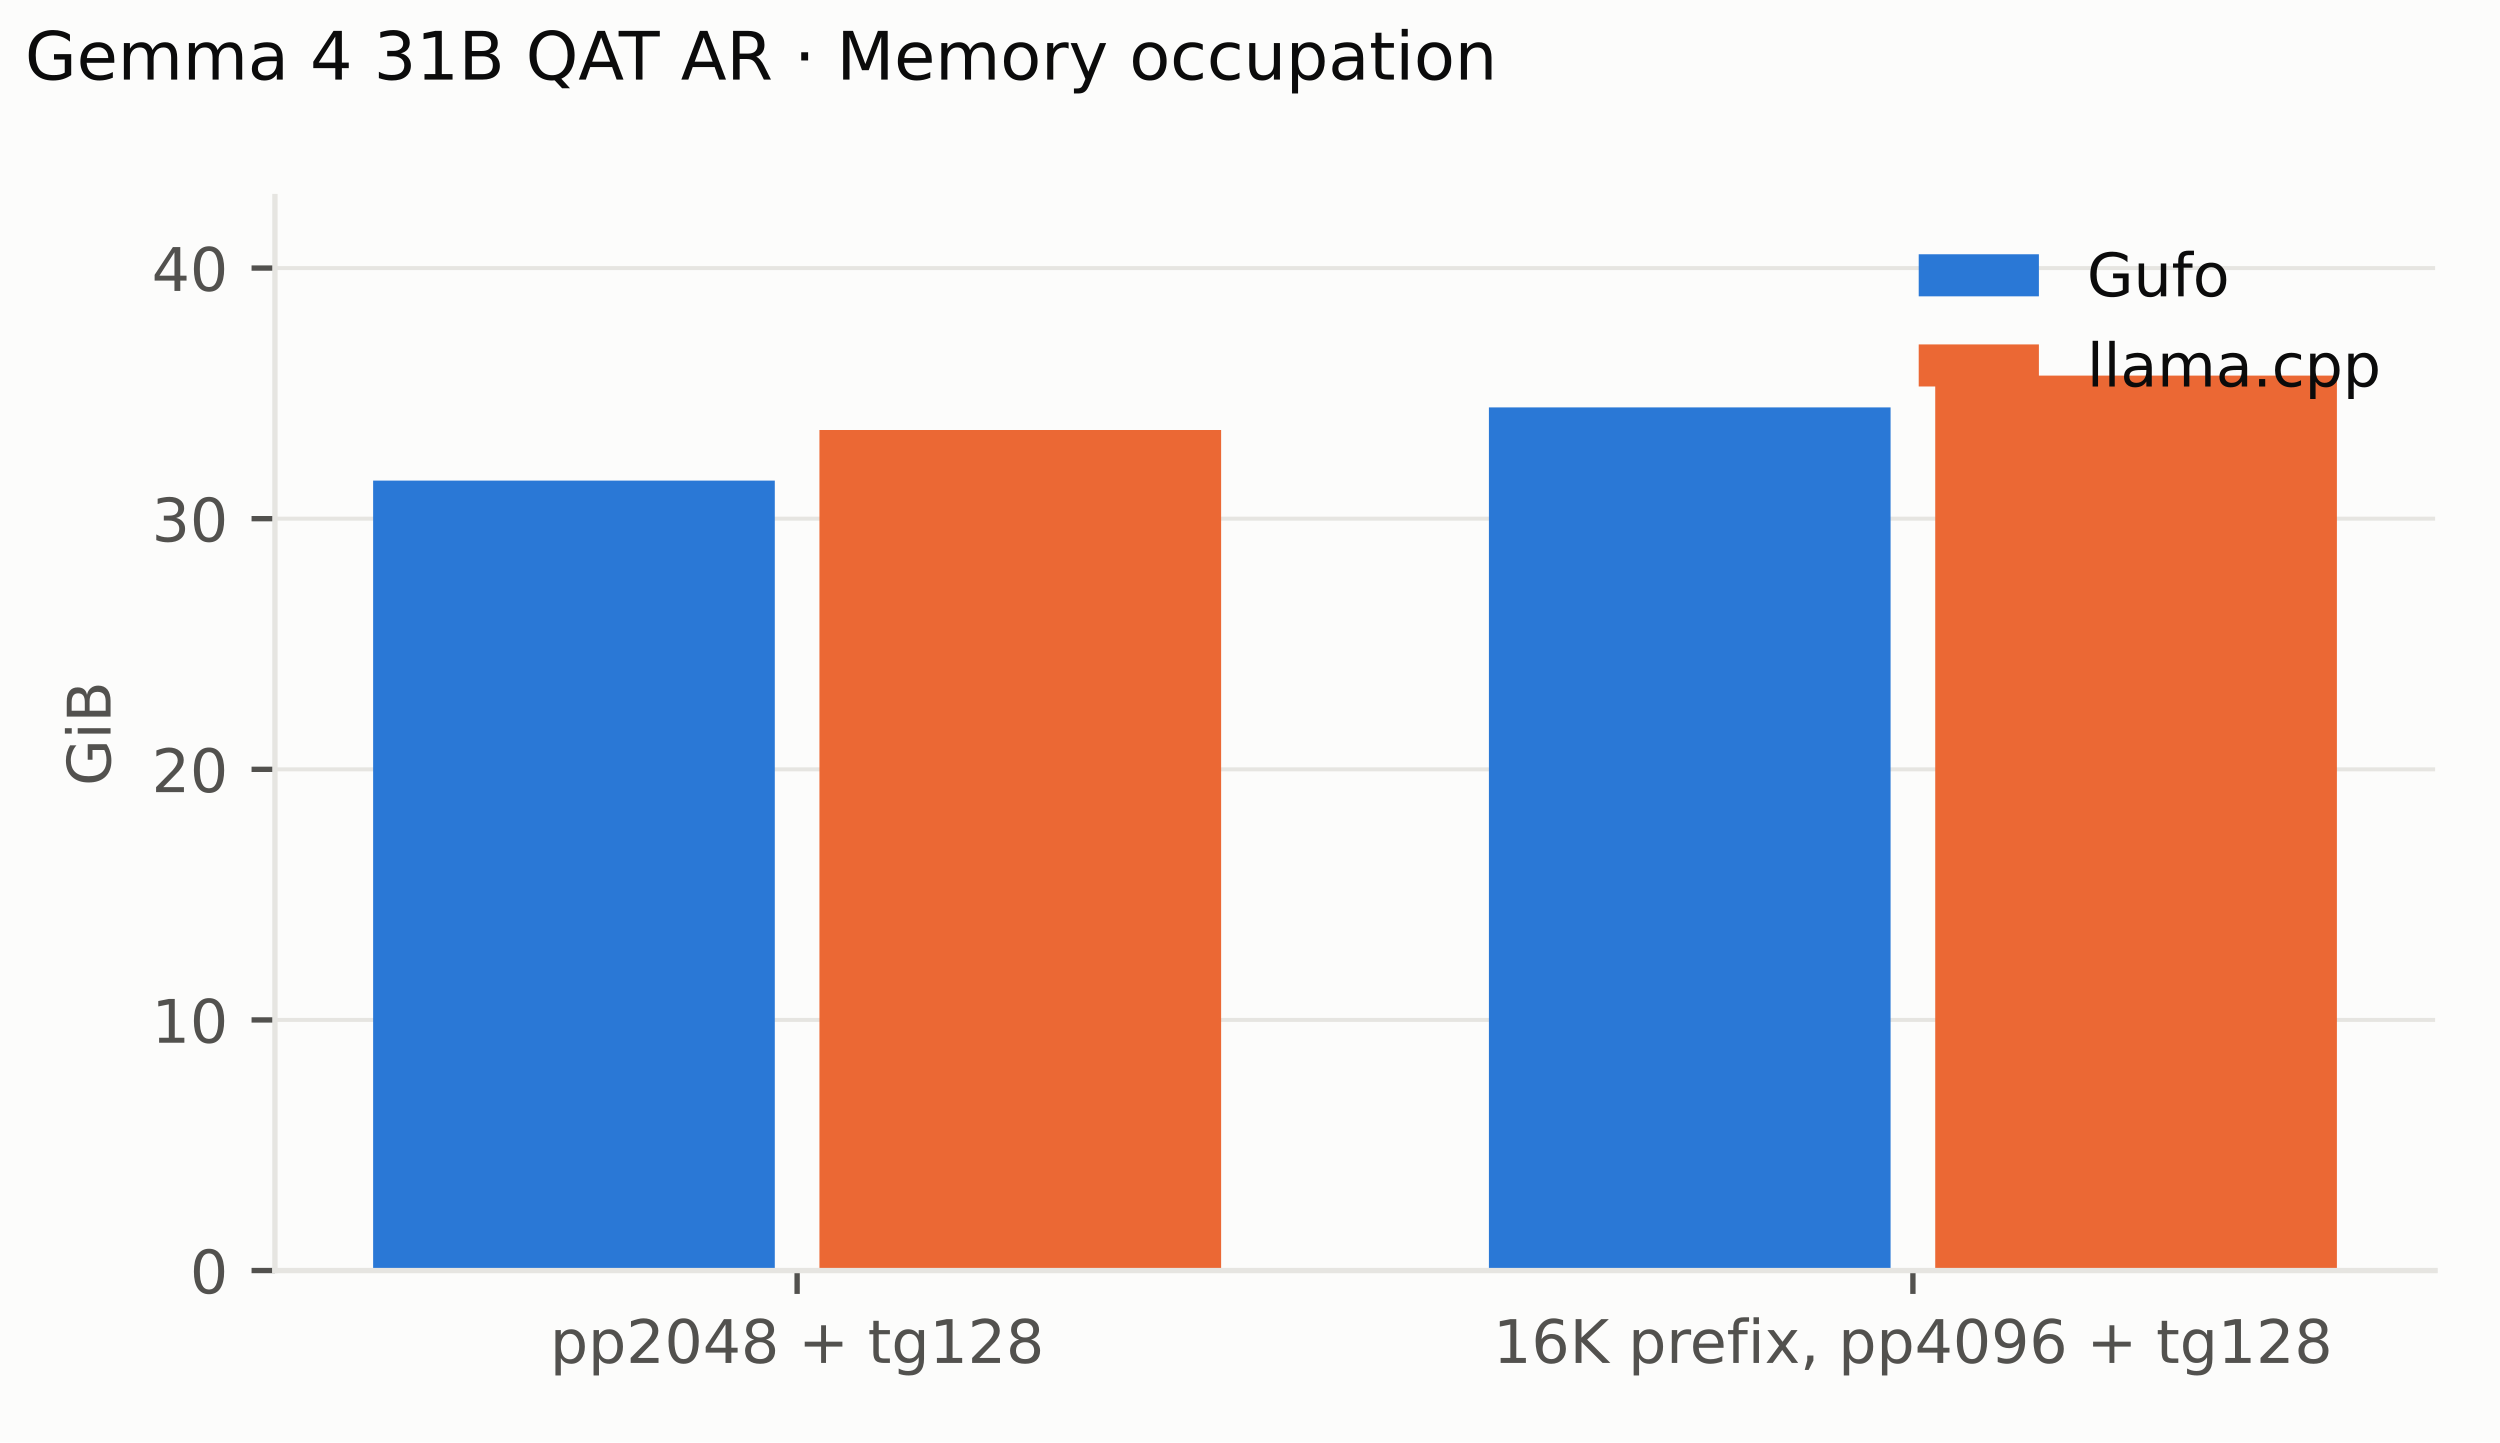
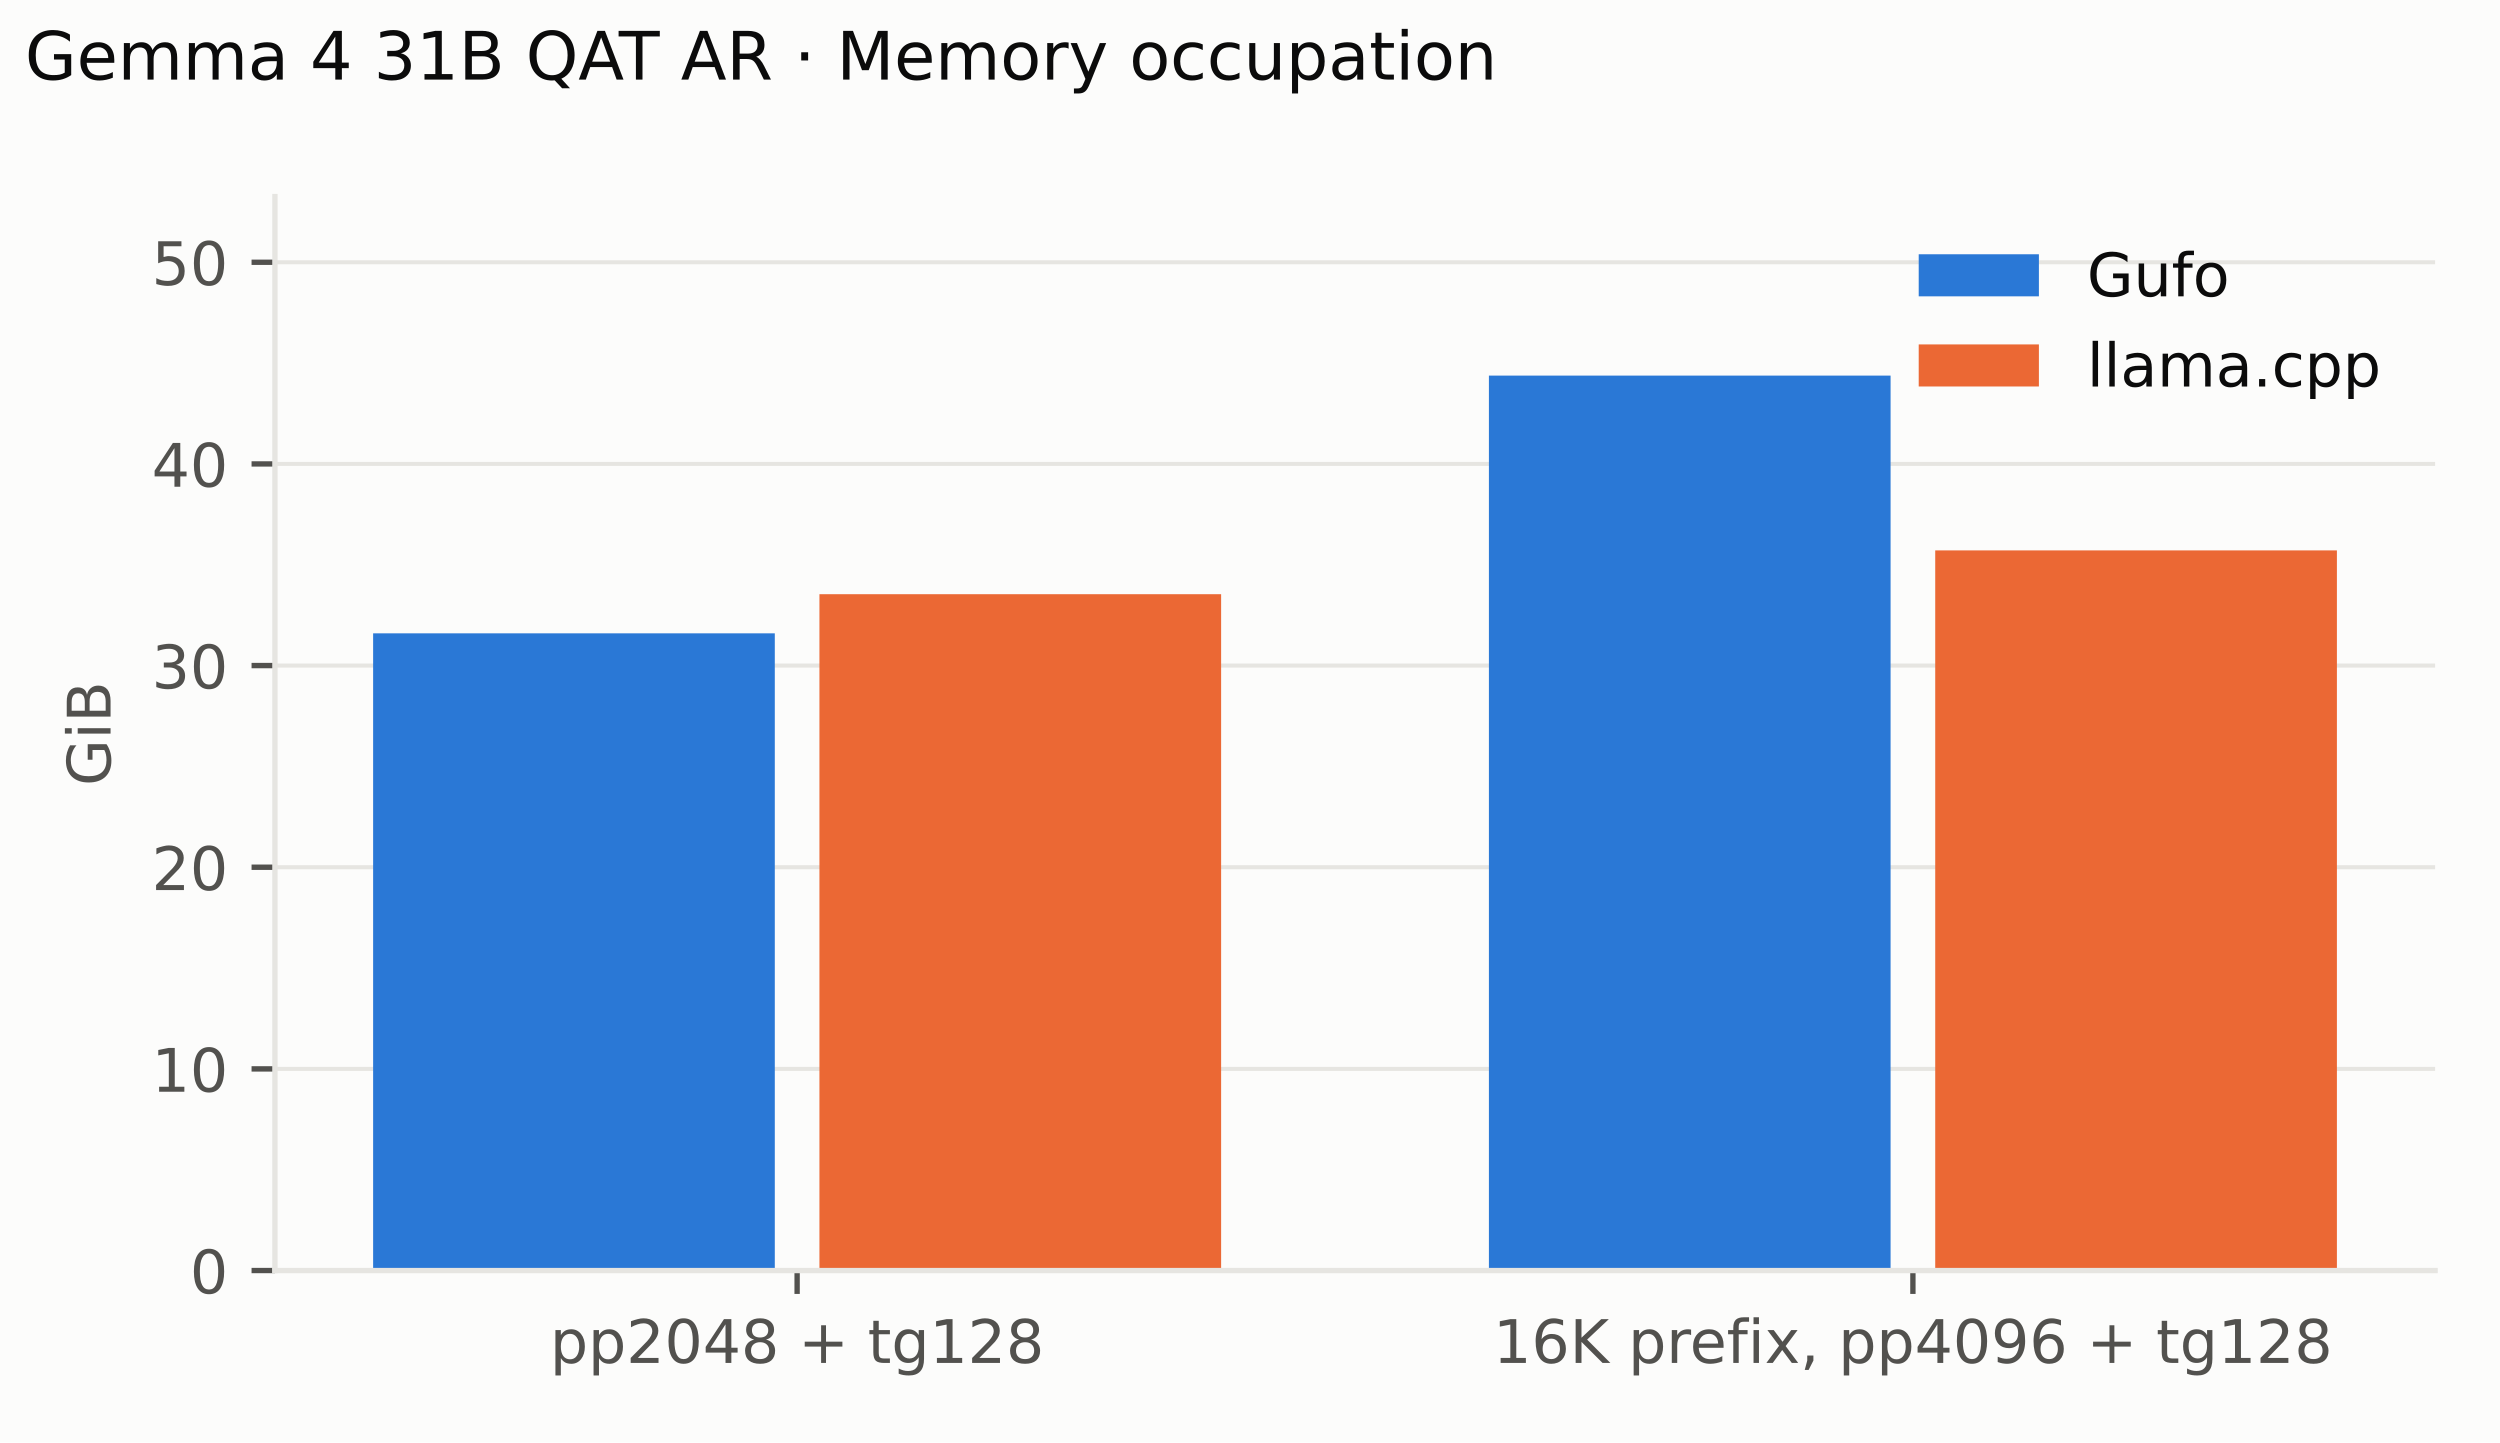
<svg xmlns="http://www.w3.org/2000/svg" xmlns:xlink="http://www.w3.org/1999/xlink" width="374.4pt" height="216pt" viewBox="0 0 374.4 216" version="1.1">
  <defs>
    <style type="text/css">*{stroke-linejoin: round; stroke-linecap: butt}</style>
  </defs>
  <g id="figure_1">
    <g id="patch_1">
      <path d="M 0 216 L 374.4 216 L 374.4 0 L 0 0 z " style="fill: #fcfcfb" />
    </g>
    <g id="axes_1">
      <g id="patch_2">
        <path d="M 41.173 190.279 L 364.68 190.279 L 364.68 29.441 L 41.173 29.441 z " style="fill: #fcfcfb" />
      </g>
      <g id="matplotlib.axis_1">
        <g id="xtick_1">
          <g id="line2d_1">
            <defs>
              <path id="m1ebf051f68" d="M 0 0 L 0 3.5 " style="stroke: #52514e; stroke-width: 0.8" />
            </defs>
            <g>
              <use xlink:href="#m1ebf051f68" x="119.376" y="190.279" style="fill: #52514e; stroke: #52514e; stroke-width: 0.8" />
            </g>
          </g>
          <g id="text_1">
            <text style="font-size: 9px; font-family: 'DejaVu Sans', 'Bitstream Vera Sans', 'Computer Modern Sans Serif', 'Lucida Grande', 'Verdana', 'Geneva', 'Lucid', 'Arial', 'Helvetica', 'Avant Garde', sans-serif; text-anchor: middle; fill: #52514e" x="119.376" y="204.117" transform="rotate(-0 119.3763 204.1172)">pp2048 + tg128</text>
          </g>
        </g>
        <g id="xtick_2">
          <g id="line2d_2">
            <g>
              <use xlink:href="#m1ebf051f68" x="286.477" y="190.279" style="fill: #52514e; stroke: #52514e; stroke-width: 0.8" />
            </g>
          </g>
          <g id="text_2">
            <text style="font-size: 9px; font-family: 'DejaVu Sans', 'Bitstream Vera Sans', 'Computer Modern Sans Serif', 'Lucida Grande', 'Verdana', 'Geneva', 'Lucid', 'Arial', 'Helvetica', 'Avant Garde', sans-serif; text-anchor: middle; fill: #52514e" x="286.477" y="204.118" transform="rotate(-0 286.4769 204.1179)">16K prefix, pp4096 + tg128</text>
          </g>
        </g>
      </g>
      <g id="matplotlib.axis_2">
        <g id="ytick_1">
          <g id="line2d_3">
            <path d="M 41.173 190.279 L 364.68 190.279 " clip-path="url(#pd96fb9d682)" style="fill: none; stroke: #e6e5e1; stroke-width: 0.6; stroke-linecap: square" />
          </g>
          <g id="line2d_4">
            <defs>
              <path id="m680e5b1e24" d="M 0 0 L -3.5 0 " style="stroke: #52514e; stroke-width: 0.8" />
            </defs>
            <g>
              <use xlink:href="#m680e5b1e24" x="41.173" y="190.279" style="fill: #52514e; stroke: #52514e; stroke-width: 0.8" />
            </g>
          </g>
          <g id="text_3">
            <text style="font-size: 9px; font-family: 'DejaVu Sans', 'Bitstream Vera Sans', 'Computer Modern Sans Serif', 'Lucida Grande', 'Verdana', 'Geneva', 'Lucid', 'Arial', 'Helvetica', 'Avant Garde', sans-serif; text-anchor: end; fill: #52514e" x="34.173" y="193.698" transform="rotate(-0 34.1732 193.6982)">0</text>
          </g>
        </g>
        <g id="ytick_2">
          <g id="line2d_5">
-             <path d="M 41.173 152.746 L 364.68 152.746 " clip-path="url(#pd96fb9d682)" style="fill: none; stroke: #e6e5e1; stroke-width: 0.6; stroke-linecap: square" />
+             <path d="M 41.173 160.078 L 364.68 160.078 " clip-path="url(#pd96fb9d682)" style="fill: none; stroke: #e6e5e1; stroke-width: 0.6; stroke-linecap: square" />
          </g>
          <g id="line2d_6">
            <g>
-               <use xlink:href="#m680e5b1e24" x="41.173" y="152.746" style="fill: #52514e; stroke: #52514e; stroke-width: 0.8" />
+               <use xlink:href="#m680e5b1e24" x="41.173" y="160.078" style="fill: #52514e; stroke: #52514e; stroke-width: 0.8" />
            </g>
          </g>
          <g id="text_4">
-             <text style="font-size: 9px; font-family: 'DejaVu Sans', 'Bitstream Vera Sans', 'Computer Modern Sans Serif', 'Lucida Grande', 'Verdana', 'Geneva', 'Lucid', 'Arial', 'Helvetica', 'Avant Garde', sans-serif; text-anchor: end; fill: #52514e" x="34.173" y="156.165" transform="rotate(-0 34.1732 156.1648)">10</text>
+             <text style="font-size: 9px; font-family: 'DejaVu Sans', 'Bitstream Vera Sans', 'Computer Modern Sans Serif', 'Lucida Grande', 'Verdana', 'Geneva', 'Lucid', 'Arial', 'Helvetica', 'Avant Garde', sans-serif; text-anchor: end; fill: #52514e" x="34.173" y="163.497" transform="rotate(-0 34.1732 163.4972)">10</text>
          </g>
        </g>
        <g id="ytick_3">
          <g id="line2d_7">
-             <path d="M 41.173 115.212 L 364.68 115.212 " clip-path="url(#pd96fb9d682)" style="fill: none; stroke: #e6e5e1; stroke-width: 0.6; stroke-linecap: square" />
+             <path d="M 41.173 129.877 L 364.68 129.877 " clip-path="url(#pd96fb9d682)" style="fill: none; stroke: #e6e5e1; stroke-width: 0.6; stroke-linecap: square" />
          </g>
          <g id="line2d_8">
            <g>
-               <use xlink:href="#m680e5b1e24" x="41.173" y="115.212" style="fill: #52514e; stroke: #52514e; stroke-width: 0.8" />
+               <use xlink:href="#m680e5b1e24" x="41.173" y="129.877" style="fill: #52514e; stroke: #52514e; stroke-width: 0.8" />
            </g>
          </g>
          <g id="text_5">
-             <text style="font-size: 9px; font-family: 'DejaVu Sans', 'Bitstream Vera Sans', 'Computer Modern Sans Serif', 'Lucida Grande', 'Verdana', 'Geneva', 'Lucid', 'Arial', 'Helvetica', 'Avant Garde', sans-serif; text-anchor: end; fill: #52514e" x="34.173" y="118.631" transform="rotate(-0 34.1732 118.6313)">20</text>
+             <text style="font-size: 9px; font-family: 'DejaVu Sans', 'Bitstream Vera Sans', 'Computer Modern Sans Serif', 'Lucida Grande', 'Verdana', 'Geneva', 'Lucid', 'Arial', 'Helvetica', 'Avant Garde', sans-serif; text-anchor: end; fill: #52514e" x="34.173" y="133.296" transform="rotate(-0 34.1732 133.2962)">20</text>
          </g>
        </g>
        <g id="ytick_4">
          <g id="line2d_9">
-             <path d="M 41.173 77.679 L 364.68 77.679 " clip-path="url(#pd96fb9d682)" style="fill: none; stroke: #e6e5e1; stroke-width: 0.6; stroke-linecap: square" />
+             <path d="M 41.173 99.676 L 364.68 99.676 " clip-path="url(#pd96fb9d682)" style="fill: none; stroke: #e6e5e1; stroke-width: 0.6; stroke-linecap: square" />
          </g>
          <g id="line2d_10">
            <g>
-               <use xlink:href="#m680e5b1e24" x="41.173" y="77.679" style="fill: #52514e; stroke: #52514e; stroke-width: 0.8" />
+               <use xlink:href="#m680e5b1e24" x="41.173" y="99.676" style="fill: #52514e; stroke: #52514e; stroke-width: 0.8" />
            </g>
          </g>
          <g id="text_6">
-             <text style="font-size: 9px; font-family: 'DejaVu Sans', 'Bitstream Vera Sans', 'Computer Modern Sans Serif', 'Lucida Grande', 'Verdana', 'Geneva', 'Lucid', 'Arial', 'Helvetica', 'Avant Garde', sans-serif; text-anchor: end; fill: #52514e" x="34.173" y="81.098" transform="rotate(-0 34.1732 81.09777)">30</text>
+             <text style="font-size: 9px; font-family: 'DejaVu Sans', 'Bitstream Vera Sans', 'Computer Modern Sans Serif', 'Lucida Grande', 'Verdana', 'Geneva', 'Lucid', 'Arial', 'Helvetica', 'Avant Garde', sans-serif; text-anchor: end; fill: #52514e" x="34.173" y="103.095" transform="rotate(-0 34.1732 103.0952)">30</text>
          </g>
        </g>
        <g id="ytick_5">
          <g id="line2d_11">
-             <path d="M 41.173 40.145 L 364.68 40.145 " clip-path="url(#pd96fb9d682)" style="fill: none; stroke: #e6e5e1; stroke-width: 0.6; stroke-linecap: square" />
+             <path d="M 41.173 69.475 L 364.68 69.475 " clip-path="url(#pd96fb9d682)" style="fill: none; stroke: #e6e5e1; stroke-width: 0.6; stroke-linecap: square" />
          </g>
          <g id="line2d_12">
            <g>
-               <use xlink:href="#m680e5b1e24" x="41.173" y="40.145" style="fill: #52514e; stroke: #52514e; stroke-width: 0.8" />
+               <use xlink:href="#m680e5b1e24" x="41.173" y="69.475" style="fill: #52514e; stroke: #52514e; stroke-width: 0.8" />
            </g>
          </g>
          <g id="text_7">
-             <text style="font-size: 9px; font-family: 'DejaVu Sans', 'Bitstream Vera Sans', 'Computer Modern Sans Serif', 'Lucida Grande', 'Verdana', 'Geneva', 'Lucid', 'Arial', 'Helvetica', 'Avant Garde', sans-serif; text-anchor: end; fill: #52514e" x="34.173" y="43.564" transform="rotate(-0 34.1732 43.56428)">40</text>
+             <text style="font-size: 9px; font-family: 'DejaVu Sans', 'Bitstream Vera Sans', 'Computer Modern Sans Serif', 'Lucida Grande', 'Verdana', 'Geneva', 'Lucid', 'Arial', 'Helvetica', 'Avant Garde', sans-serif; text-anchor: end; fill: #52514e" x="34.173" y="72.894" transform="rotate(-0 34.1732 72.89419)">40</text>
          </g>
        </g>
-         <g id="text_8">
+         <g id="ytick_6">
+           <g id="line2d_13">
+             <path d="M 41.173 39.274 L 364.68 39.274 " clip-path="url(#pd96fb9d682)" style="fill: none; stroke: #e6e5e1; stroke-width: 0.6; stroke-linecap: square" />
+           </g>
+           <g id="line2d_14">
+             <g>
+               <use xlink:href="#m680e5b1e24" x="41.173" y="39.274" style="fill: #52514e; stroke: #52514e; stroke-width: 0.8" />
+             </g>
+           </g>
+           <g id="text_8">
+             <text style="font-size: 9px; font-family: 'DejaVu Sans', 'Bitstream Vera Sans', 'Computer Modern Sans Serif', 'Lucida Grande', 'Verdana', 'Geneva', 'Lucid', 'Arial', 'Helvetica', 'Avant Garde', sans-serif; text-anchor: end; fill: #52514e" x="34.173" y="42.693" transform="rotate(-0 34.1732 42.69318)">50</text>
+           </g>
+         </g>
+         <g id="text_9">
          <text style="font-size: 9px; font-family: 'DejaVu Sans', 'Bitstream Vera Sans', 'Computer Modern Sans Serif', 'Lucida Grande', 'Verdana', 'Geneva', 'Lucid', 'Arial', 'Helvetica', 'Avant Garde', sans-serif; text-anchor: middle; fill: #52514e" x="16.559" y="109.86" transform="rotate(-90 16.55859 109.86)">GiB</text>
        </g>
      </g>
      <g id="patch_3">
-         <path d="M 55.878 190.279 L 116.034 190.279 L 116.034 71.974 L 55.878 71.974 z " clip-path="url(#pd96fb9d682)" style="fill: #2a78d6" />
+         <path d="M 55.878 190.279 L 116.034 190.279 L 116.034 94.844 L 55.878 94.844 z " clip-path="url(#pd96fb9d682)" style="fill: #2a78d6" />
      </g>
      <g id="patch_4">
-         <path d="M 222.979 190.279 L 283.135 190.279 L 283.135 61.014 L 222.979 61.014 z " clip-path="url(#pd96fb9d682)" style="fill: #2a78d6" />
+         <path d="M 222.979 190.279 L 283.135 190.279 L 283.135 56.247 L 222.979 56.247 z " clip-path="url(#pd96fb9d682)" style="fill: #2a78d6" />
      </g>
      <g id="patch_5">
-         <path d="M 122.718 190.279 L 182.875 190.279 L 182.875 64.392 L 122.718 64.392 z " clip-path="url(#pd96fb9d682)" style="fill: #eb6834" />
+         <path d="M 122.718 190.279 L 182.875 190.279 L 182.875 88.985 L 122.718 88.985 z " clip-path="url(#pd96fb9d682)" style="fill: #eb6834" />
      </g>
      <g id="patch_6">
-         <path d="M 289.819 190.279 L 349.975 190.279 L 349.975 56.247 L 289.819 56.247 z " clip-path="url(#pd96fb9d682)" style="fill: #eb6834" />
+         <path d="M 289.819 190.279 L 349.975 190.279 L 349.975 82.431 L 289.819 82.431 z " clip-path="url(#pd96fb9d682)" style="fill: #eb6834" />
      </g>
      <g id="patch_7">
        <path d="M 41.173 190.279 L 41.173 29.441 " style="fill: none; stroke: #e6e5e1; stroke-width: 0.8; stroke-linejoin: miter; stroke-linecap: square" />
      </g>
      <g id="patch_8">
        <path d="M 41.173 190.279 L 364.68 190.279 " style="fill: none; stroke: #e6e5e1; stroke-width: 0.8; stroke-linejoin: miter; stroke-linecap: square" />
      </g>
      <g id="legend_1">
        <g id="patch_9">
          <path d="M 287.346 44.379 L 305.346 44.379 L 305.346 38.079 L 287.346 38.079 z " style="fill: #2a78d6" />
        </g>
-         <g id="text_9">
+         <g id="text_10">
          <text style="font-size: 9px; font-family: 'DejaVu Sans', 'Bitstream Vera Sans', 'Computer Modern Sans Serif', 'Lucida Grande', 'Verdana', 'Geneva', 'Lucid', 'Arial', 'Helvetica', 'Avant Garde', sans-serif; text-anchor: start; fill: #0b0b0b" x="312.546" y="44.379" transform="rotate(-0 312.5461 44.37938)">Gufo</text>
        </g>
        <g id="patch_10">
          <path d="M 287.346 57.88 L 305.346 57.88 L 305.346 51.58 L 287.346 51.58 z " style="fill: #eb6834" />
        </g>
-         <g id="text_10">
+         <g id="text_11">
          <text style="font-size: 9px; font-family: 'DejaVu Sans', 'Bitstream Vera Sans', 'Computer Modern Sans Serif', 'Lucida Grande', 'Verdana', 'Geneva', 'Lucid', 'Arial', 'Helvetica', 'Avant Garde', sans-serif; text-anchor: start; fill: #0b0b0b" x="312.546" y="57.88" transform="rotate(-0 312.5461 57.88008)">llama.cpp</text>
        </g>
      </g>
    </g>
-     <g id="text_11">
+     <g id="text_12">
      <text style="font-size: 10px; font-family: 'DejaVu Sans', 'Bitstream Vera Sans', 'Computer Modern Sans Serif', 'Lucida Grande', 'Verdana', 'Geneva', 'Lucid', 'Arial', 'Helvetica', 'Avant Garde', sans-serif; text-anchor: start; fill: #0b0b0b" x="3.744" y="11.918" transform="rotate(-0 3.744 11.91844)">Gemma 4 31B QAT AR · Memory occupation</text>
    </g>
  </g>
  <defs>
    <clipPath id="pd96fb9d682">
      <rect x="41.173" y="29.441" width="323.507" height="160.839" />
    </clipPath>
  </defs>
</svg>
